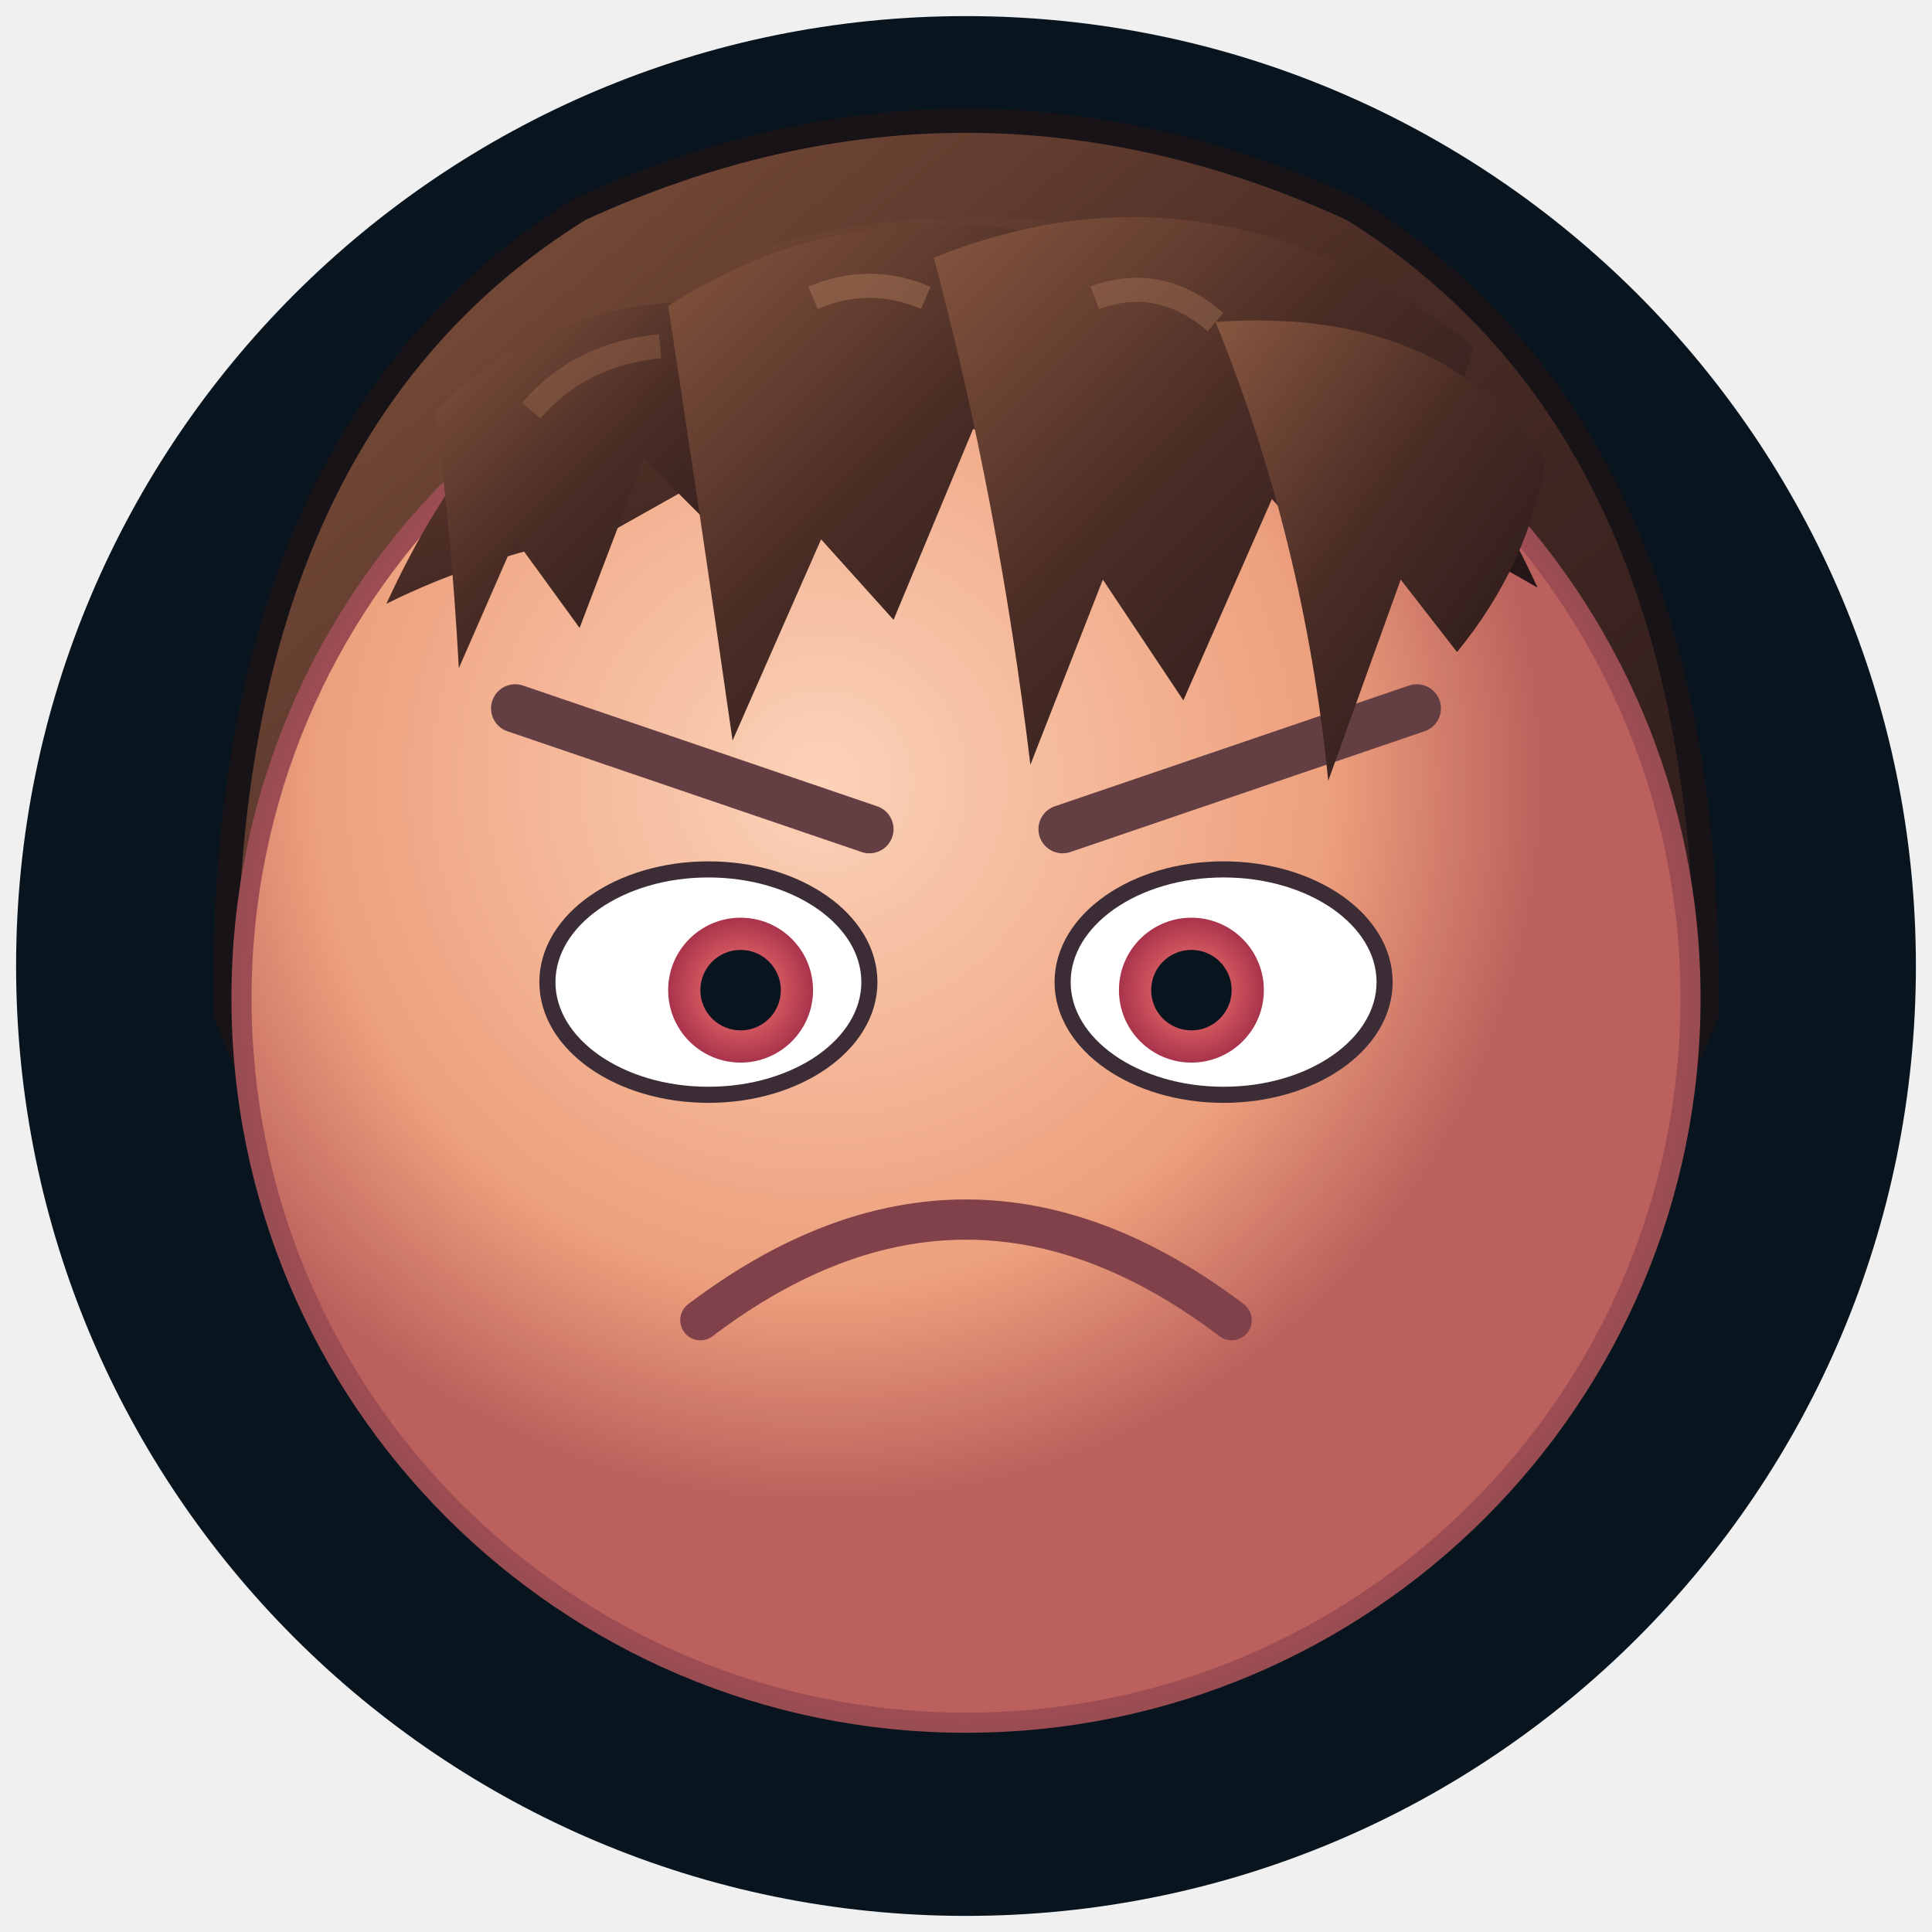
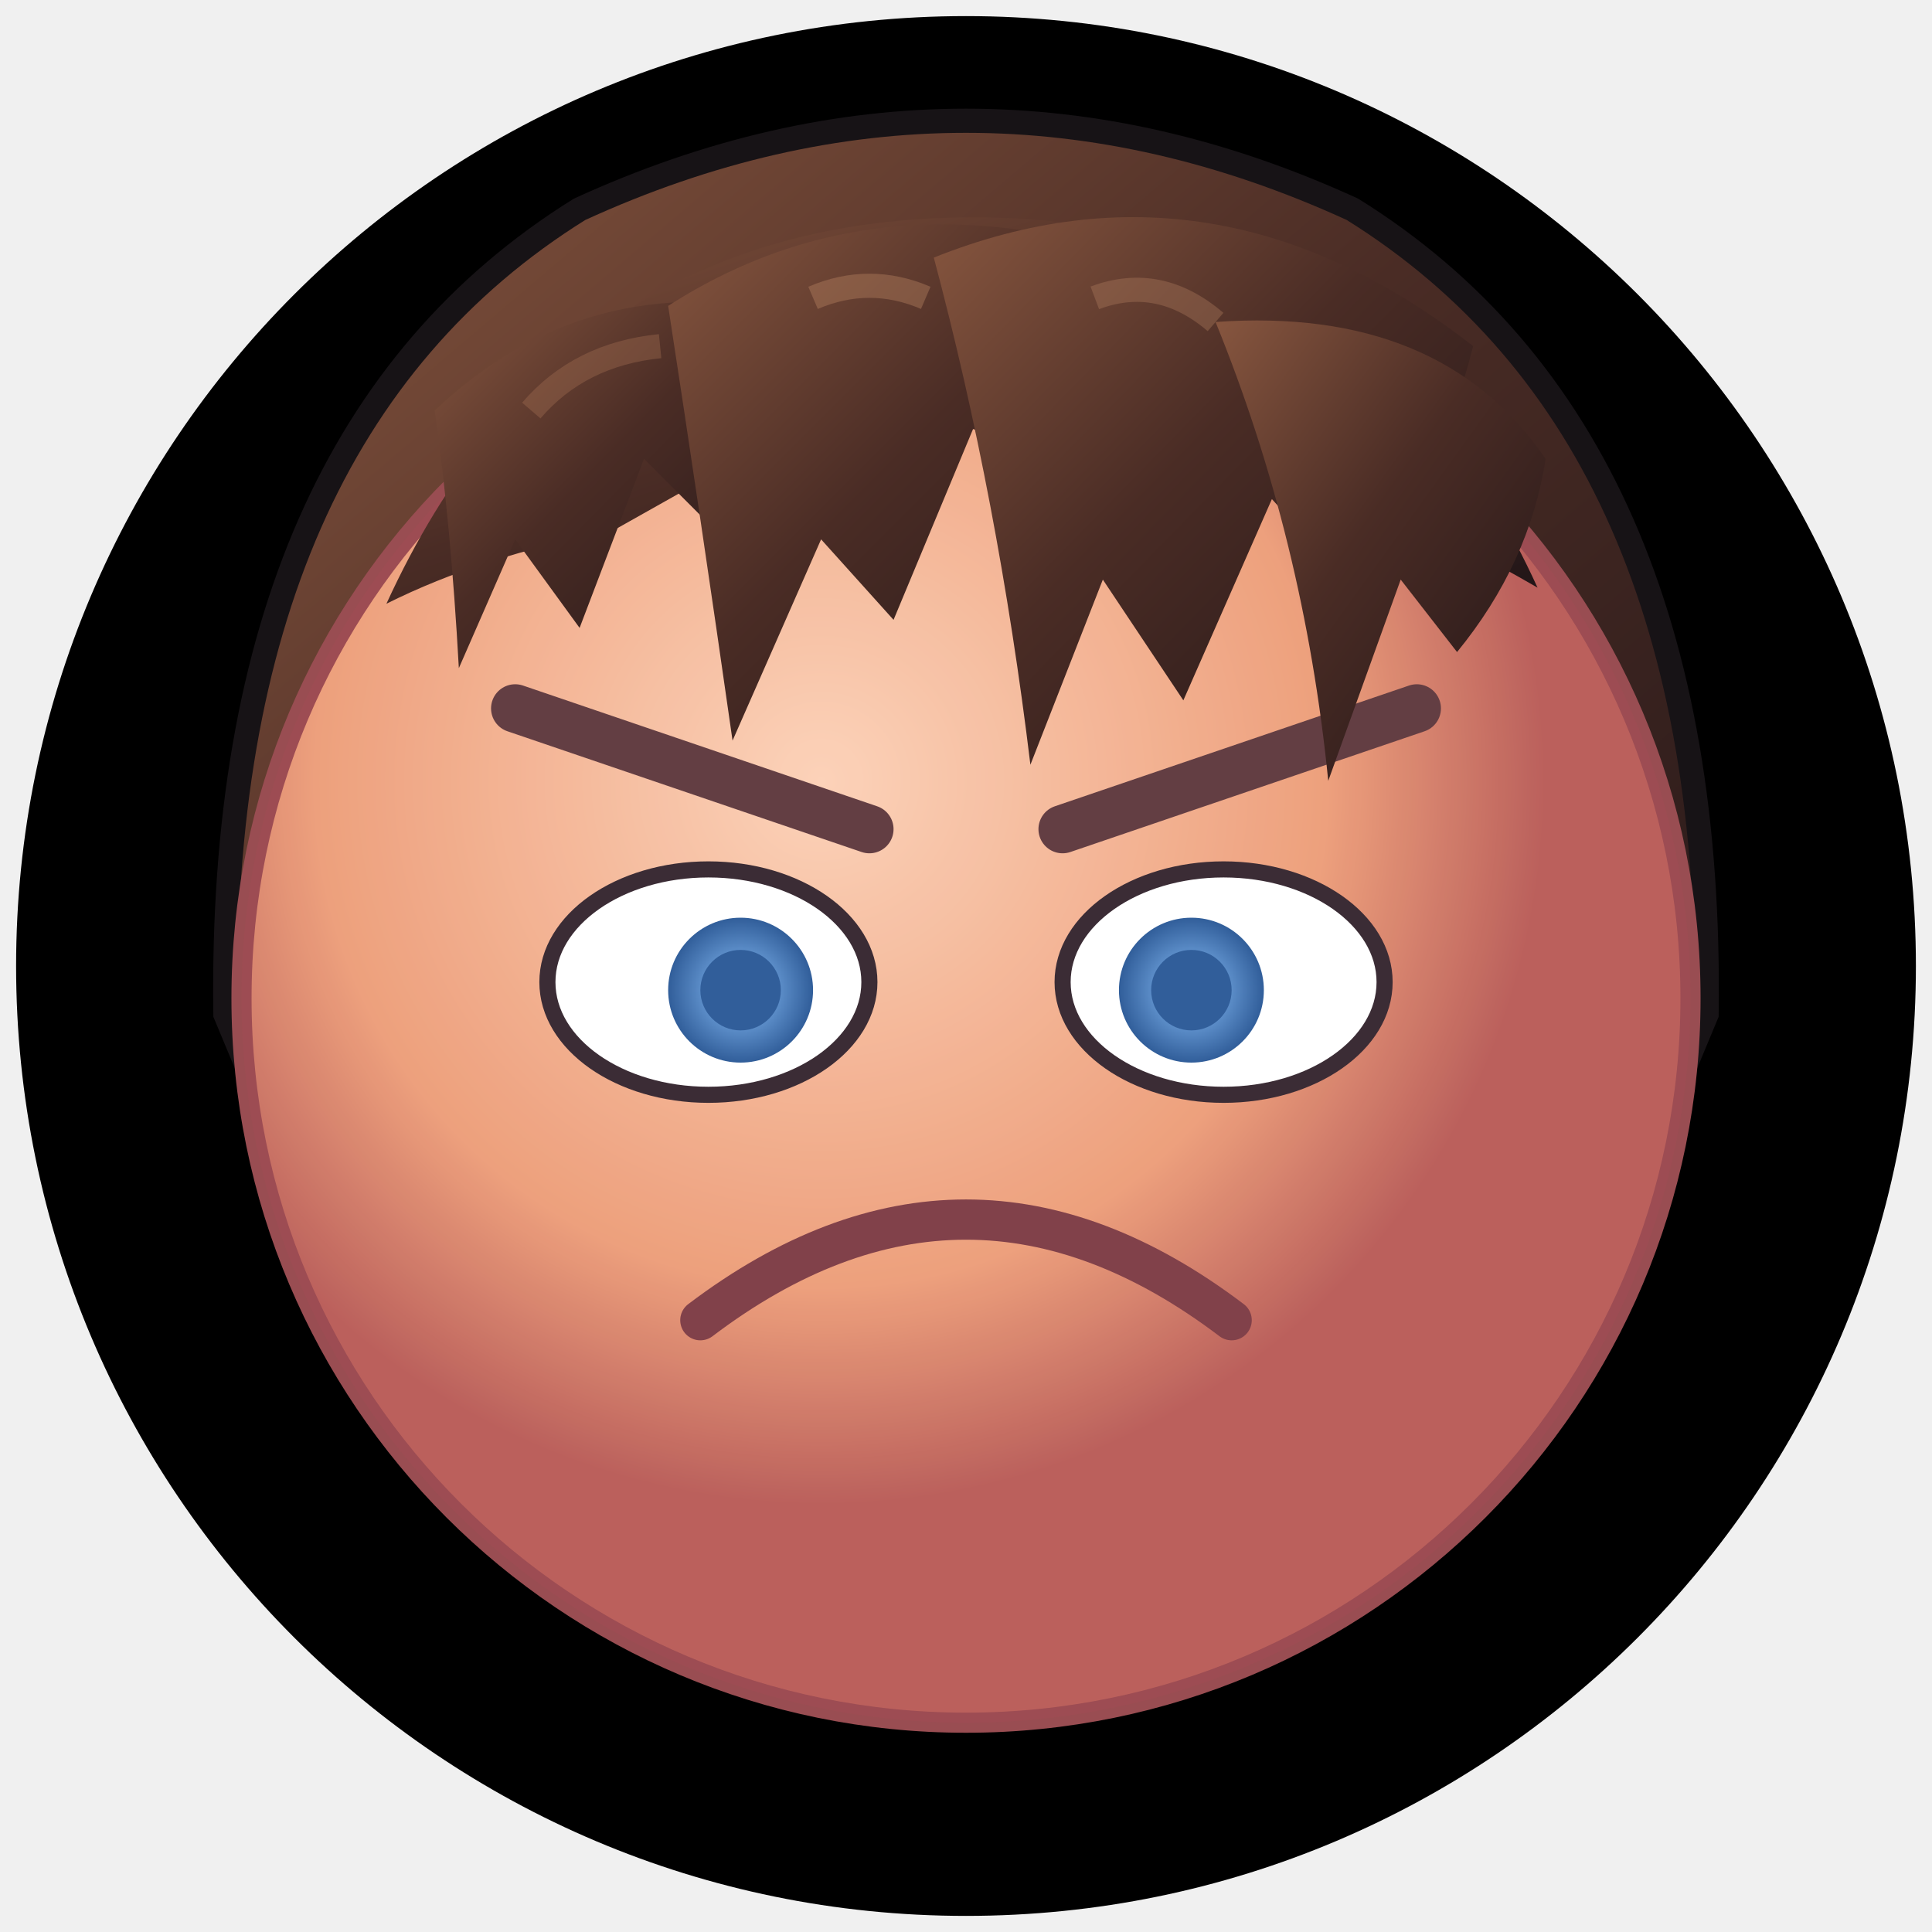
<svg xmlns="http://www.w3.org/2000/svg" viewBox="0 0 240 240" width="240" height="240">
  <defs>
    <clipPath id="round">
      <circle cx="120" cy="120" r="118" />
    </clipPath>
    <radialGradient id="face" cx="40%" cy="35%">
      <stop stop-color="#FFDDC0" />
      <stop offset=".7" stop-color="#EFA77F" />
      <stop offset="1" stop-color="#B9635C" />
    </radialGradient>
    <linearGradient id="hair" x1="0" y1="0" x2="1" y2="1">
      <stop stop-color="#87563F" />
      <stop offset=".45" stop-color="#4A2C25" />
      <stop offset="1" stop-color="#211517" />
    </linearGradient>
-     <radialGradient id="iris">
-       <stop stop-color="#FF7D75" />
-       <stop offset="1" stop-color="#A9344B" />
+     <radialGradient id="iris" data-eye-palette="canonical-blue">
+       <stop stop-color="#8EC5FF" />
+       <stop offset="1" stop-color="#315E9A" />
    </radialGradient>
  </defs>
  <g clip-path="url(#round)">
-     <rect width="240" height="240" fill="#08151F" />
+     <rect width="240" height="240" fill="#000000" />
    <g>
-       <animateTransform attributeName="transform" type="translate" values="0,0;0,2;0,0;-2,0;2,0;-1,0;1,0;0,0;0,0" keyTimes="0;.14;.22;.32;.36;.4;.44;.5;1" dur="3.3s" repeatCount="indefinite" />
+       <animateTransform attributeName="transform" type="translate" values="0,0;0,0;0,-1;0,-2;0,-2;-1,-2;1,-2;0,-2;0,-1;0,0" keyTimes="0;.20;.29;.38;.52;.58;.63;.70;.86;1" dur="5.6s" repeatCount="indefinite" />
      <path d="M28 126 Q27 54 72 26 Q120 4 168 26 Q213 54 212 126 L192 174 Q181 78 120 69 Q60 76 48 174Z" fill="url(#hair)" stroke="#171316" stroke-width="3" />
      <circle cx="120" cy="124" r="90" fill="url(#face)" stroke="#994D52" stroke-width="2.5" />
      <circle cx="120" cy="124" r="90" fill="#D93F55" opacity=".07">
-         <animate attributeName="opacity" values=".07;.07;.2;.12;.07" keyTimes="0;.2;.4;.58;1" dur="3.3s" repeatCount="indefinite" />
+         <animate attributeName="opacity" values=".07;.07;.09;.14;.22;.27;.28;.25;.14;.07" keyTimes="0;.20;.29;.38;.52;.58;.63;.70;.86;1" dur="5.6s" repeatCount="indefinite" />
      </circle>
-       <ellipse cx="88" cy="122" rx="20" ry="14" fill="#fff" stroke="#3B2C35" stroke-width="2" />
-       <ellipse cx="152" cy="122" rx="20" ry="14" fill="#fff" stroke="#3B2C35" stroke-width="2" />
-       <circle cx="92" cy="123" r="9" fill="url(#iris)" />
-       <circle cx="92" cy="123" r="5" fill="#08151F" />
-       <circle cx="148" cy="123" r="9" fill="url(#iris)" />
-       <circle cx="148" cy="123" r="5" fill="#08151F" />
+       <ellipse cx="88" cy="122" rx="20" ry="14" fill="#fff" stroke="#3B2C35" stroke-width="2">
+         <animate attributeName="ry" values="14;14;13;11;8;8;8;9;13;14" keyTimes="0;.20;.29;.38;.52;.58;.63;.70;.86;1" dur="5.6s" repeatCount="indefinite" />
+       </ellipse>
+       <ellipse cx="152" cy="122" rx="20" ry="14" fill="#fff" stroke="#3B2C35" stroke-width="2">
+         <animate attributeName="ry" values="14;14;13;11;8;8;8;9;13;14" keyTimes="0;.20;.29;.38;.52;.58;.63;.70;.86;1" dur="5.6s" repeatCount="indefinite" />
+       </ellipse>
+       <circle cx="92" cy="123" r="9" fill="url(#iris)" data-eye-role="iris">
+         <animate attributeName="cx" values="92;92;92;94;95;95;95;95;93;92" keyTimes="0;.20;.29;.38;.52;.58;.63;.70;.86;1" dur="5.6s" repeatCount="indefinite" />
+       </circle>
+       <circle cx="92" cy="123" r="5" fill="#315E9A" data-eye-role="pupil">
+         <animate attributeName="cx" values="92;92;92;94;95;95;95;95;93;92" keyTimes="0;.20;.29;.38;.52;.58;.63;.70;.86;1" dur="5.6s" repeatCount="indefinite" />
+       </circle>
+       <circle cx="148" cy="123" r="9" fill="url(#iris)" data-eye-role="iris">
+         <animate attributeName="cx" values="148;148;148;144;145;145;145;145;147;148" keyTimes="0;.20;.29;.38;.52;.58;.63;.70;.86;1" dur="5.6s" repeatCount="indefinite" />
+       </circle>
+       <circle cx="148" cy="123" r="5" fill="#315E9A" data-eye-role="pupil">
+         <animate attributeName="cx" values="148;148;148;144;145;145;145;145;147;148" keyTimes="0;.20;.29;.38;.52;.58;.63;.70;.86;1" dur="5.6s" repeatCount="indefinite" />
+       </circle>
      <path d="M64 88 L108 103M176 88 L132 103" fill="none" stroke="#633E43" stroke-width="6" stroke-linecap="round">
-         <animate attributeName="d" values="M64 88 L108 103M176 88 L132 103;M66 94 L108 107M174 94 L132 107;M64 88 L108 103M176 88 L132 103" dur="3.3s" repeatCount="indefinite" />
+         <animate attributeName="d" values="M64 88 L108 103M176 88 L132 103;M64 88 L108 103M176 88 L132 103;M64 88 L108 103M176 88 L132 103;M67 95 L109 108M174 93 L131 107;M67 95 L109 108M174 93 L131 107;M67 95 L109 108M174 93 L131 107;M67 95 L109 108M173 93 L131 107;M67 95 L109 108M174 93 L131 107;M64 88 L108 103M176 88 L132 103;M64 88 L108 103M176 88 L132 103" keyTimes="0;.20;.29;.38;.52;.58;.63;.70;.86;1" dur="5.6s" repeatCount="indefinite" />
      </path>
      <path d="M87 164 Q120 139 153 164" fill="none" stroke="#81414A" stroke-width="5" stroke-linecap="round">
-         <animate attributeName="d" values="M87 164 Q120 139 153 164;M91 165 Q120 135 149 165;M87 164 Q120 139 153 164" dur="3.3s" repeatCount="indefinite" />
+         <animate attributeName="d" values="M87 164 Q120 139 153 164;M87 164 Q120 139 153 164;M92 164 Q120 153 148 164;M92 164 Q120 153 148 164;M90 166 Q120 133 150 166;M90 166 Q120 133 150 166;M90 166 Q120 133 150 166;M90 166 Q120 133 150 166;M92 164 Q120 153 148 164;M87 164 Q120 139 153 164" keyTimes="0;.20;.29;.38;.52;.58;.63;.70;.86;1" dur="5.6s" repeatCount="indefinite" />
      </path>
      <path d="M48 75 Q70 27 121 27 Q170 27 191 73 Q153 51 132 57 L120 53 L107 62 L92 57 L76 66 Q60 69 48 75Z" fill="url(#hair)" />
      <g>
        <animateTransform attributeName="transform" type="rotate" values="-1 67 48;2 67 48;-.8 67 48;-1 67 48" dur="5.8s" repeatCount="indefinite" />
        <path d="M54 51 Q73 33 99 39 Q95 53 87 64 L80 57 L72 78 L64 67 L57 83 Q56 65 54 51Z" fill="url(#hair)" />
        <path d="M66 51 Q72 44 82 43" fill="none" stroke="#A46F52" stroke-width="3" opacity=".38" />
      </g>
      <g>
        <animateTransform attributeName="transform" type="rotate" values="0 104 34;2.4 104 34;-1.2 104 34;0 104 34" dur="6.1s" begin="-.35s" repeatCount="indefinite" />
        <path d="M83 38 Q111 20 147 34 Q141 50 130 63 L121 53 L111 77 L102 67 L91 92 Q87 64 83 38Z" fill="url(#hair)" />
        <path d="M101 37 Q108 34 115 37" fill="none" stroke="#B48060" stroke-width="3" opacity=".42" />
      </g>
      <g>
        <animateTransform attributeName="transform" type="rotate" values=".5 139 35;2.8 139 35;-1 139 35;.5 139 35" dur="6.35s" begin="-.7s" repeatCount="indefinite" />
        <path d="M116 32 Q151 18 183 43 Q179 59 168 73 L158 62 L147 87 L137 72 L128 95 Q124 62 116 32Z" fill="url(#hair)" />
        <path d="M136 37 Q144 34 151 40" fill="none" stroke="#B48060" stroke-width="3" opacity=".35" />
      </g>
      <g>
        <animateTransform attributeName="transform" type="rotate" values="1 174 47;3 174 47;-.4 174 47;1 174 47" dur="6.55s" begin="-1s" repeatCount="indefinite" />
        <path d="M151 40 Q179 38 192 57 Q190 70 181 81 L174 72 L165 97 Q162 67 151 40Z" fill="url(#hair)" />
      </g>
      <g fill="none" stroke="#FF765F" stroke-width="4" stroke-linecap="round">
        <path d="M47 79 Q34 60 45 45" opacity="0">
-           <animate attributeName="opacity" values="0;0;1;.4;0" keyTimes="0;.22;.34;.58;1" dur="3.3s" repeatCount="indefinite" />
-           <animateTransform attributeName="transform" type="translate" values="0,8;0,8;0,-7;0,-18;0,-18" dur="3.3s" repeatCount="indefinite" />
+           <animate attributeName="opacity" values="0;0;0;.15;.7;1;.8;.45;.1;0" keyTimes="0;.20;.29;.38;.52;.58;.63;.70;.86;1" dur="5.6s" repeatCount="indefinite" />
+           <animateTransform attributeName="transform" type="translate" values="0,8;0,8;0,8;0,5;0,-2;0,-8;0,-11;0,-14;0,-4;0,8" keyTimes="0;.20;.29;.38;.52;.58;.63;.70;.86;1" dur="5.6s" repeatCount="indefinite" />
        </path>
        <path d="M193 79 Q206 60 195 45" opacity="0">
-           <animate attributeName="opacity" values="0;0;1;.4;0" keyTimes="0;.24;.36;.6;1" dur="3.3s" repeatCount="indefinite" />
-           <animateTransform attributeName="transform" type="translate" values="0,8;0,8;0,-7;0,-18;0,-18" dur="3.3s" begin=".1s" repeatCount="indefinite" />
+           <animate attributeName="opacity" values="0;0;0;.15;.7;1;.8;.45;.1;0" keyTimes="0;.20;.29;.38;.52;.58;.63;.70;.86;1" dur="5.6s" repeatCount="indefinite" />
+           <animateTransform attributeName="transform" type="translate" values="0,8;0,8;0,8;0,5;0,-2;0,-8;0,-11;0,-14;0,-4;0,8" keyTimes="0;.20;.29;.38;.52;.58;.63;.70;.86;1" dur="5.6s" repeatCount="indefinite" />
        </path>
      </g>
      <g id="blink-eyelids" data-blink="single">
        <ellipse cx="88" cy="122" rx="21" ry="0" fill="#DA947A">
-           <animate attributeName="ry" values="0;0;14;14;0;0" keyTimes="0;.94;.96;.975;.995;1" dur="5.8s" repeatCount="indefinite" />
+           <animate attributeName="ry" values="0;0;14;14;0;0" keyTimes="0;.94;.96;.975;.995;1" dur="5.6s" repeatCount="indefinite" />
        </ellipse>
        <path d="M72.9 122 Q88 124 103.1 122" fill="none" stroke="#633E43" stroke-width="2.5" stroke-linecap="round" opacity="0">
-           <animate attributeName="opacity" values="0;0;1;1;0;0" keyTimes="0;.94;.96;.975;.995;1" dur="5.8s" repeatCount="indefinite" />
+           <animate attributeName="opacity" values="0;0;1;1;0;0" keyTimes="0;.94;.96;.975;.995;1" dur="5.6s" repeatCount="indefinite" />
        </path>
        <ellipse cx="152" cy="122" rx="21" ry="0" fill="#DA947A">
-           <animate attributeName="ry" values="0;0;14;14;0;0" keyTimes="0;.94;.96;.975;.995;1" dur="5.8s" begin=".025s" repeatCount="indefinite" />
+           <animate attributeName="ry" values="0;0;14;14;0;0" keyTimes="0;.94;.96;.975;.995;1" dur="5.6s" begin=".025s" repeatCount="indefinite" />
        </ellipse>
        <path d="M136.9 122 Q152 124 167.1 122" fill="none" stroke="#633E43" stroke-width="2.5" stroke-linecap="round" opacity="0">
-           <animate attributeName="opacity" values="0;0;1;1;0;0" keyTimes="0;.94;.96;.975;.995;1" dur="5.8s" begin=".025s" repeatCount="indefinite" />
+           <animate attributeName="opacity" values="0;0;1;1;0;0" keyTimes="0;.94;.96;.975;.995;1" dur="5.6s" begin=".025s" repeatCount="indefinite" />
        </path>
      </g>
    </g>
  </g>
+   <g id="micro-angry-sequence" />
</svg>
